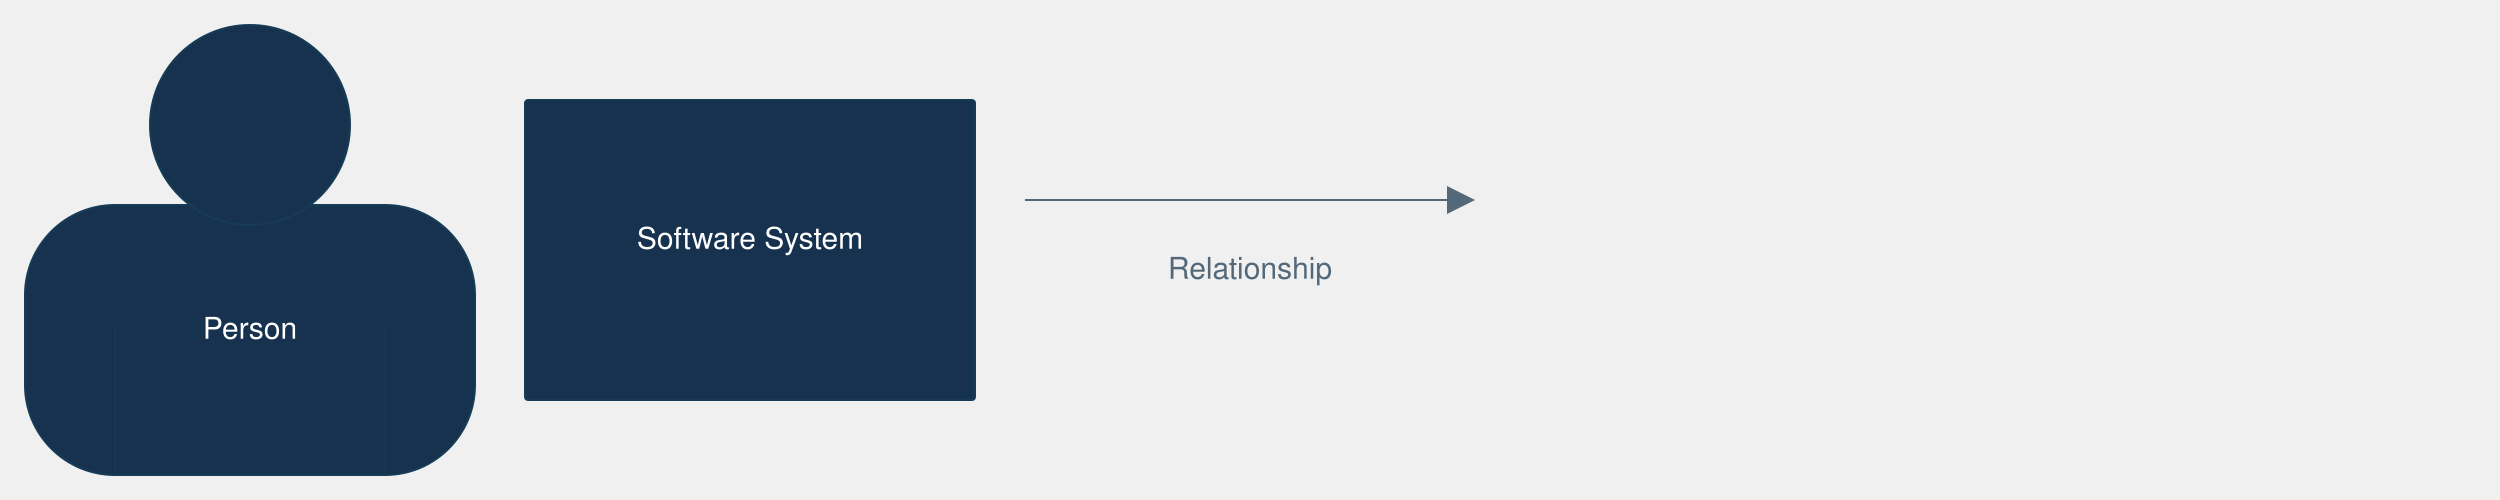
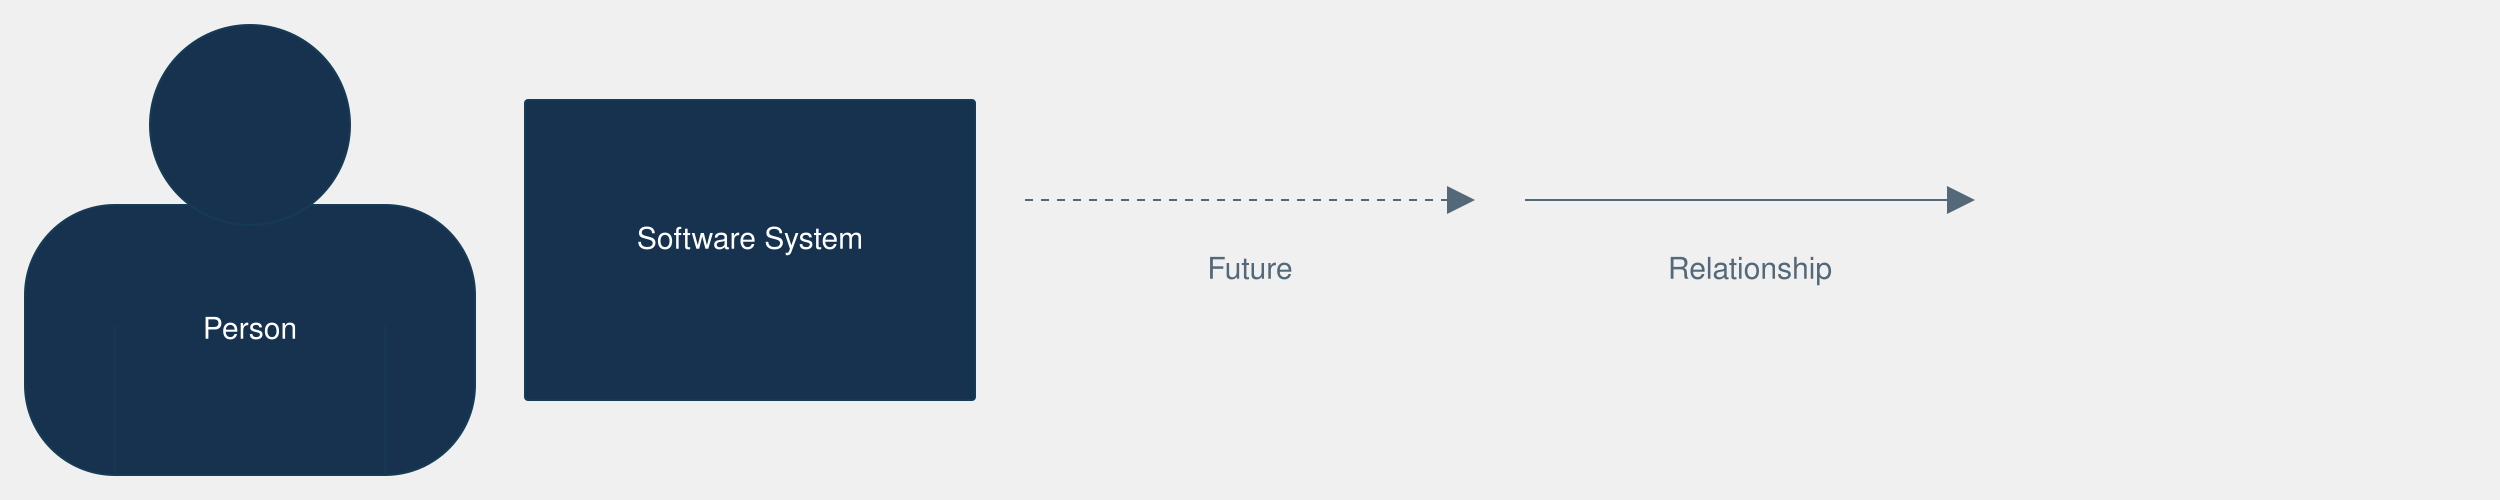
<svg xmlns="http://www.w3.org/2000/svg" version="1.1" viewBox="0 0 2500 500" style="background: #ffffff">
  <g transform="translate(25,25)">
    <rect x="0" y="180" width="450" height="270" rx="90" fill="#16324f" stroke-width="2" stroke="#163b55" stroke-dasharray="" />
    <circle cx="225" cy="100" r="100" fill="#16324f" stroke-width="2" stroke="#163b55" stroke-dasharray="" />
    <line x1="90" y1="300" x2="90" y2="450" stroke-width="1" stroke="#163b55" stroke-dasharray="" />
    <line x1="360" y1="300" x2="360" y2="450" stroke-width="1" stroke="#163b55" stroke-dasharray="" />
    <text x="225" y="260" text-anchor="middle" dominant-baseline="hanging" fill="#ffffff" font-size="30px" font-family="Tahoma, Verdana, Helvetica, Arial">
      <tspan x="225" dy="40px">Person</tspan>
    </text>
  </g>
  <g transform="translate(525,100)">
    <rect width="450" height="300" rx="3" ry="3" x="0" y="0" fill="#16324f" stroke-width="2" stroke="#163b55" stroke-dasharray="" />
    <text x="225" y="95" text-anchor="middle" dominant-baseline="hanging" fill="#ffffff" font-size="30px" font-family="Tahoma, Verdana, Helvetica, Arial">
      <tspan x="225" dy="40px">Software System</tspan>
    </text>
  </g>
  <g transform="translate(1025,170)">
    <path d="M422,0 L422,44 L450,30 L 422,16" style="fill:#536879" />
+     <path d="M0,30 L422,30" style="stroke:#536879; stroke-width: 2; fill: none; stroke-dasharray: 8 8;" />
+     <text x="225" y="55" text-anchor="middle" dominant-baseline="hanging" fill="#536879" font-size="30px" font-family="Tahoma, Verdana, Helvetica, Arial">
+       <tspan x="225" dy="40px">Future</tspan>
+     </text>
+   </g>
+   <g transform="translate(1525,170)">
+     <path d="M422,0 L422,44 L450,30 L 422,16" style="fill:#536879" />
    <path d="M0,30 L422,30" style="stroke:#536879; stroke-width: 2; fill: none; stroke-dasharray: ;" />
    <text x="225" y="55" text-anchor="middle" dominant-baseline="hanging" fill="#536879" font-size="30px" font-family="Tahoma, Verdana, Helvetica, Arial">
      <tspan x="225" dy="40px">Relationship</tspan>
    </text>
  </g>
</svg>
